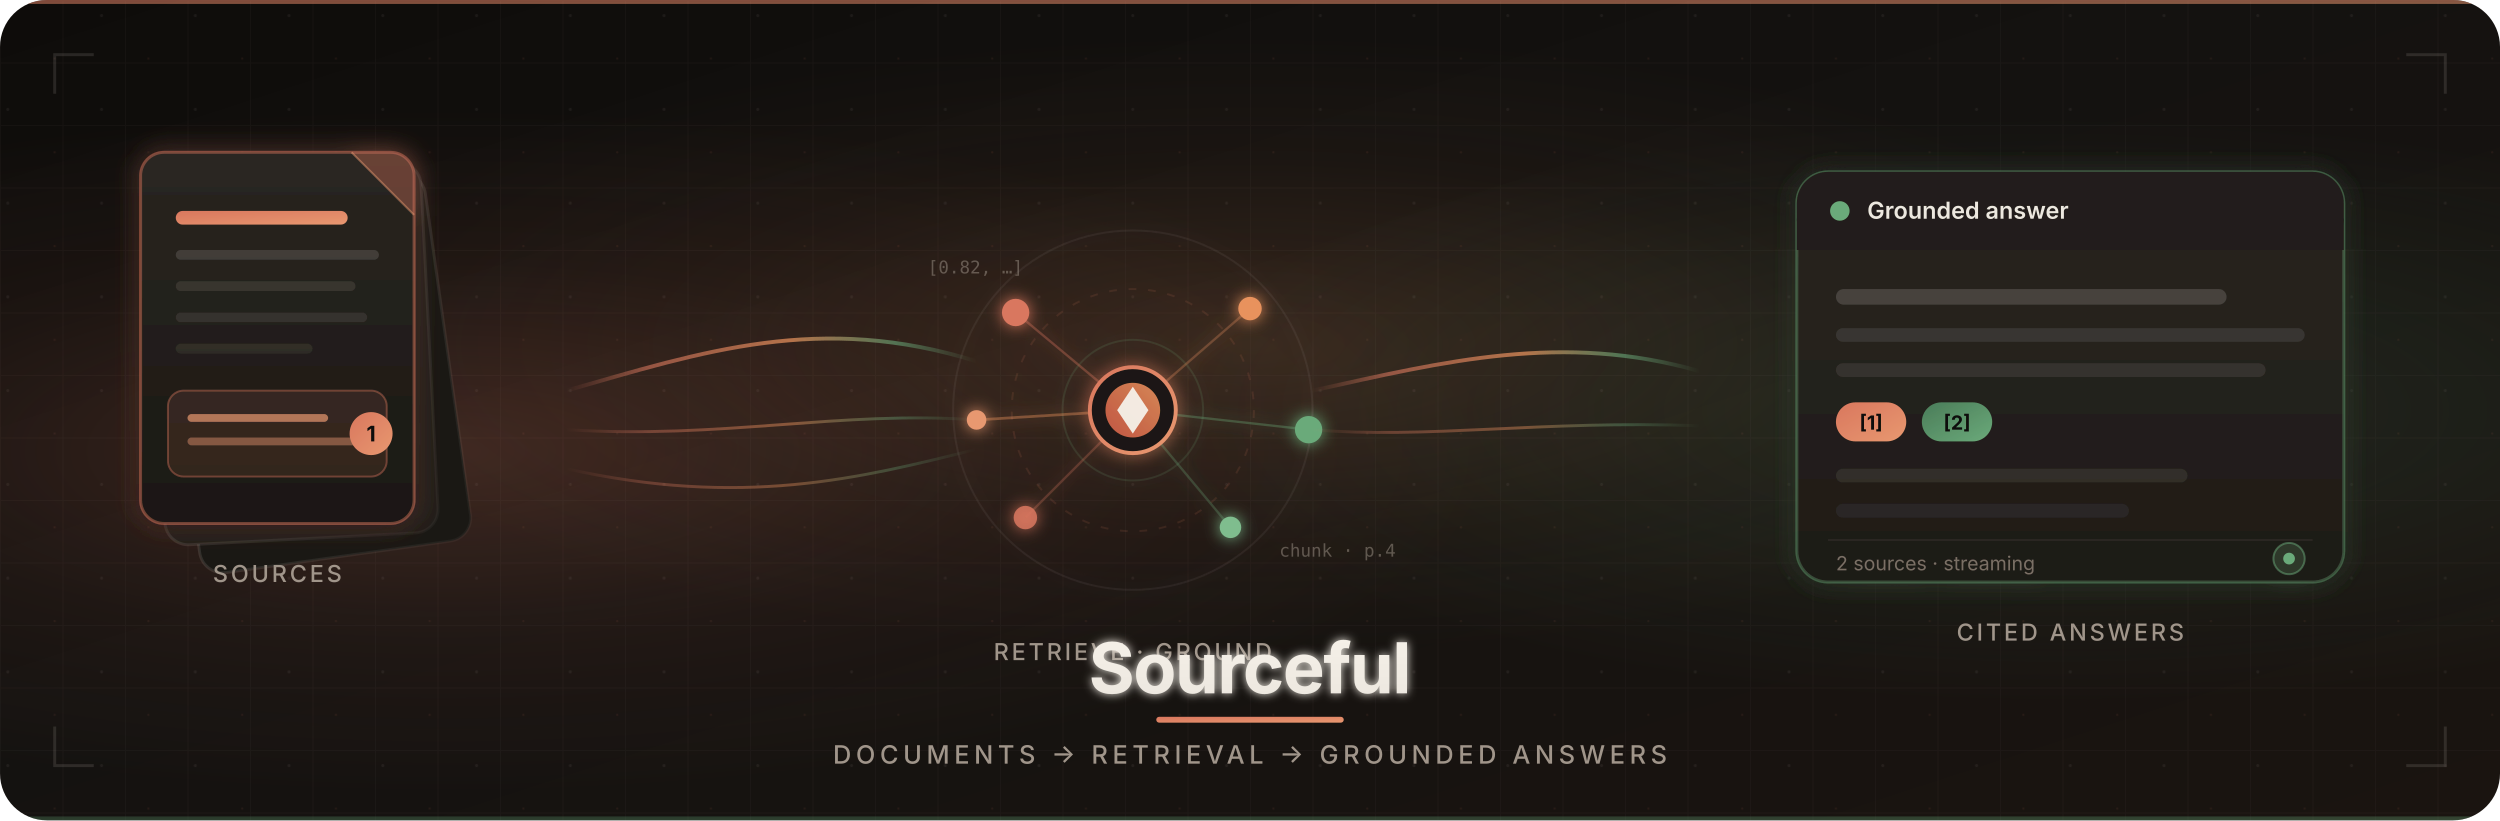
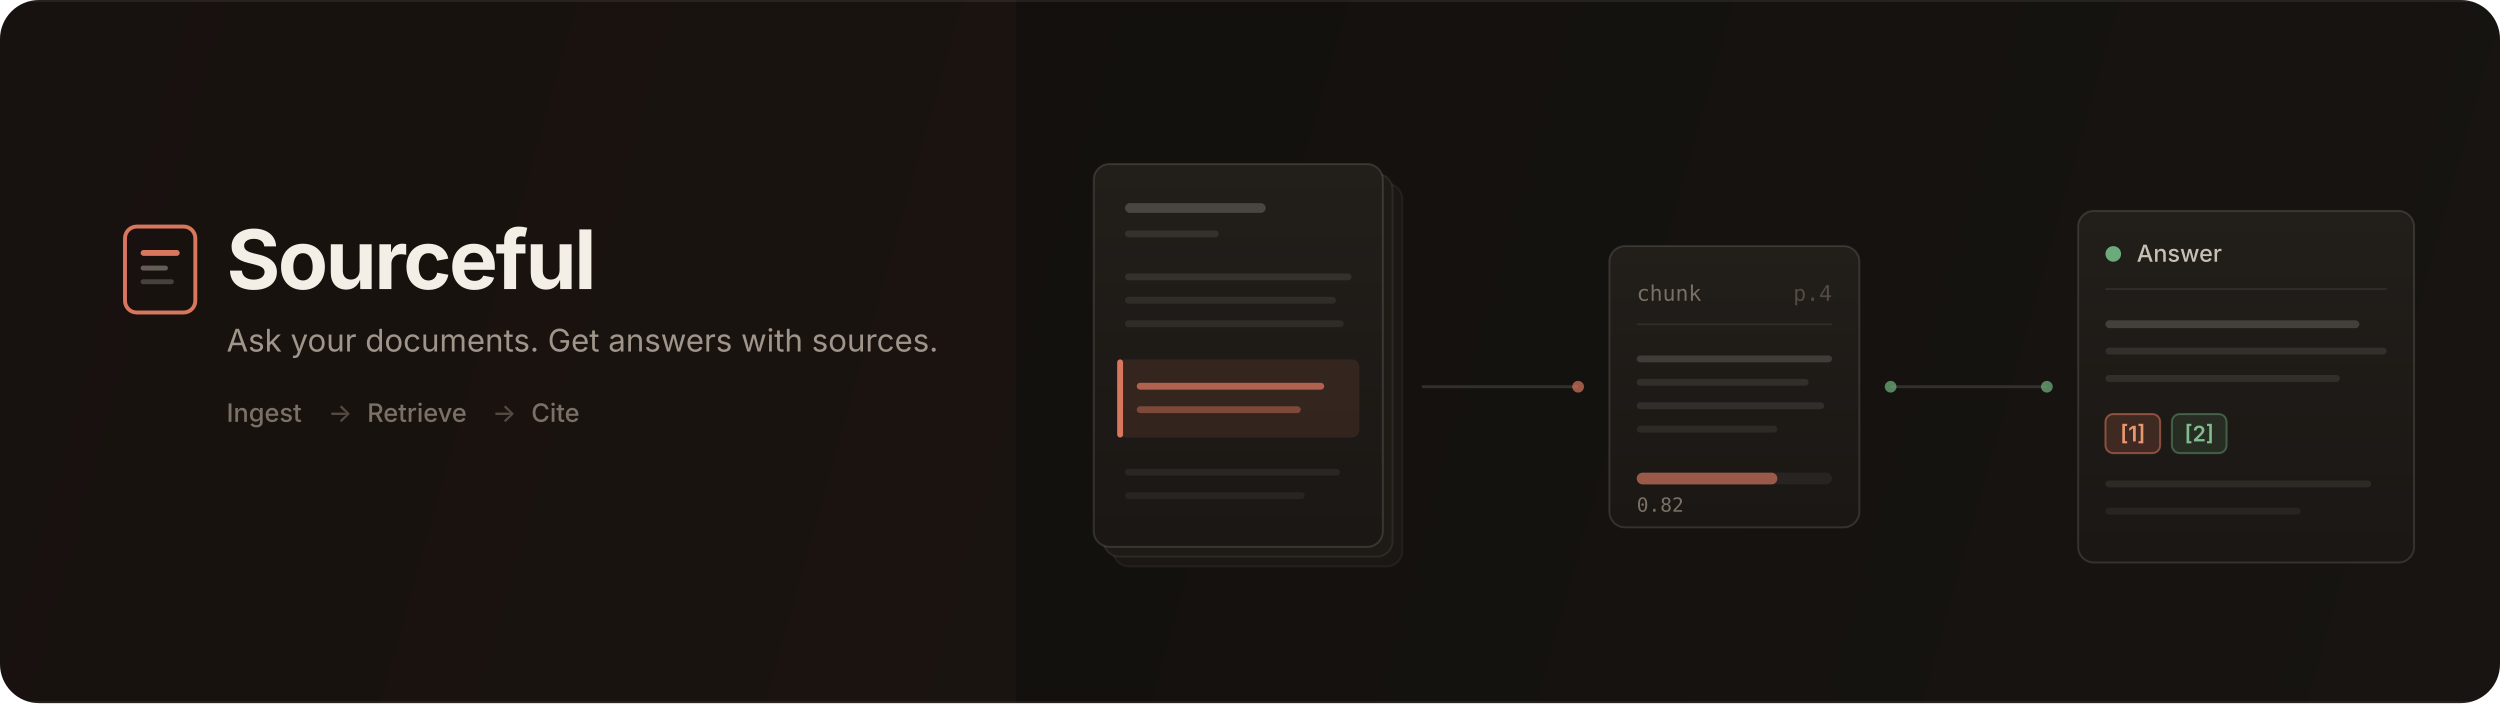
- <svg xmlns="http://www.w3.org/2000/svg" viewBox="0 0 1280 420" role="img" aria-labelledby="title desc">
+ <svg xmlns="http://www.w3.org/2000/svg" viewBox="0 0 1280 360" role="img" aria-labelledby="title desc">
  <defs>
-     <linearGradient id="bg" x1="0%" y1="0%" x2="100%" y2="100%">
-       <stop offset="0%" stop-color="#0e0c0a" />
-       <stop offset="45%" stop-color="#141210" />
-       <stop offset="100%" stop-color="#1a1410" />
+     <linearGradient id="bg" x1="0" y1="0" x2="1280" y2="360" gradientUnits="userSpaceOnUse">
+       <stop offset="0" stop-color="#100e0c" />
+       <stop offset="1" stop-color="#171411" />
    </linearGradient>
-     <radialGradient id="glowL" cx="18%" cy="55%" r="42%">
-       <stop offset="0%" stop-color="#d9775e" stop-opacity="0.22" />
-       <stop offset="55%" stop-color="#d9775e" stop-opacity="0.06" />
-       <stop offset="100%" stop-color="#d9775e" stop-opacity="0" />
-     </radialGradient>
-     <radialGradient id="glowC" cx="50%" cy="42%" r="38%">
-       <stop offset="0%" stop-color="#e8925d" stop-opacity="0.16" />
-       <stop offset="60%" stop-color="#e8925d" stop-opacity="0.04" />
-       <stop offset="100%" stop-color="#e8925d" stop-opacity="0" />
-     </radialGradient>
-     <radialGradient id="glowR" cx="82%" cy="50%" r="36%">
-       <stop offset="0%" stop-color="#6baa7a" stop-opacity="0.14" />
-       <stop offset="100%" stop-color="#6baa7a" stop-opacity="0" />
-     </radialGradient>
-     <linearGradient id="terra" x1="0%" y1="0%" x2="100%" y2="100%">
-       <stop offset="0%" stop-color="#d9775e" />
-       <stop offset="100%" stop-color="#e89870" />
+     <linearGradient id="panel" x1="0" y1="0" x2="0" y2="1">
+       <stop offset="0" stop-color="#221e1a" />
+       <stop offset="1" stop-color="#1a1714" />
    </linearGradient>
-     <linearGradient id="sunset" x1="0%" y1="100%" x2="100%" y2="0%">
-       <stop offset="0%" stop-color="#d35d47" />
-       <stop offset="100%" stop-color="#e8925d" />
+     <linearGradient id="accent" x1="0" y1="0" x2="1" y2="0">
+       <stop offset="0" stop-color="#d9775e" />
+       <stop offset="1" stop-color="#e8925d" />
    </linearGradient>
-     <linearGradient id="sage" x1="0%" y1="0%" x2="100%" y2="100%">
-       <stop offset="0%" stop-color="#4a7c59" />
-       <stop offset="100%" stop-color="#6baa7a" />
-     </linearGradient>
-     <linearGradient id="cream" x1="0%" y1="0%" x2="0%" y2="100%">
-       <stop offset="0%" stop-color="#f5f0e8" />
-       <stop offset="100%" stop-color="#ede8e0" />
-     </linearGradient>
-     <linearGradient id="docFace" x1="0%" y1="0%" x2="0%" y2="100%">
-       <stop offset="0%" stop-color="#2a2621" />
-       <stop offset="100%" stop-color="#1a1814" />
-     </linearGradient>
-     <linearGradient id="flow" x1="0%" y1="0%" x2="100%" y2="0%">
-       <stop offset="0%" stop-color="#d9775e" stop-opacity="0" />
-       <stop offset="20%" stop-color="#d9775e" stop-opacity="0.7" />
-       <stop offset="55%" stop-color="#e8925d" stop-opacity="0.85" />
-       <stop offset="80%" stop-color="#6baa7a" stop-opacity="0.7" />
-       <stop offset="100%" stop-color="#6baa7a" stop-opacity="0" />
-     </linearGradient>
-     <linearGradient id="cardEdge" x1="0%" y1="0%" x2="100%" y2="100%">
-       <stop offset="0%" stop-color="#ede8e0" stop-opacity="0.18" />
-       <stop offset="100%" stop-color="#ede8e0" stop-opacity="0.04" />
-     </linearGradient>
-     <linearGradient id="answerCard" x1="0%" y1="0%" x2="0%" y2="100%">
-       <stop offset="0%" stop-color="#2a2621" />
-       <stop offset="100%" stop-color="#1e1b17" />
-     </linearGradient>
-     <filter id="softGlow" x="-40%" y="-40%" width="180%" height="180%">
-       <feGaussianBlur stdDeviation="6" result="b" />
-       <feMerge>
-         <feMergeNode in="b" />
-         <feMergeNode in="SourceGraphic" />
-       </feMerge>
-     </filter>
-     <filter id="nodeGlow" x="-80%" y="-80%" width="260%" height="260%">
-       <feGaussianBlur stdDeviation="4" result="b" />
-       <feMerge>
-         <feMergeNode in="b" />
-         <feMergeNode in="SourceGraphic" />
-       </feMerge>
-     </filter>
-     <filter id="textGlow" x="-20%" y="-40%" width="140%" height="180%">
-       <feGaussianBlur stdDeviation="2.5" result="b" />
-       <feMerge>
-         <feMergeNode in="b" />
-         <feMergeNode in="SourceGraphic" />
-       </feMerge>
-     </filter>
    <clipPath id="frame">
-       <rect width="1280" height="420" rx="24" ry="24" />
+       <rect width="1280" height="360" rx="20" />
    </clipPath>
-     <pattern id="grid" width="32" height="32" patternUnits="userSpaceOnUse">
-       <path d="M32 0H0V32" fill="none" stroke="#ede8e0" stroke-opacity="0.03" stroke-width="1" />
-     </pattern>
-     <pattern id="dots" width="48" height="48" patternUnits="userSpaceOnUse">
-       <circle cx="4" cy="8" r="0.8" fill="#ede8e0" fill-opacity="0.06" />
-       <circle cx="28" cy="30" r="0.6" fill="#d9775e" fill-opacity="0.08" />
-     </pattern>
  </defs>
  <g clip-path="url(#frame)">
-     <rect width="1280" height="420" fill="url(#bg)" />
-     <rect width="1280" height="420" fill="url(#grid)" />
-     <rect width="1280" height="420" fill="url(#dots)" />
-     <rect width="1280" height="420" fill="url(#glowL)" />
-     <rect width="1280" height="420" fill="url(#glowC)" />
-     <rect width="1280" height="420" fill="url(#glowR)" />
-     <rect x="0" y="0" width="1280" height="2" fill="url(#terra)" opacity="0.55" />
-     <g transform="translate(72, 78)">
-       <g transform="translate(18, 18) rotate(-8 70 95)">
-         <rect x="0" y="0" width="140" height="190" rx="12" fill="#1a1814" stroke="url(#cardEdge)" stroke-width="1.5" />
-         <rect x="18" y="28" width="90" height="6" rx="3" fill="#ede8e0" fill-opacity="0.12" />
-         <rect x="18" y="46" width="72" height="5" rx="2.5" fill="#ede8e0" fill-opacity="0.08" />
-         <rect x="18" y="62" width="84" height="5" rx="2.5" fill="#ede8e0" fill-opacity="0.07" />
-         <rect x="18" y="78" width="60" height="5" rx="2.5" fill="#ede8e0" fill-opacity="0.06" />
+     <rect width="1280" height="360" fill="url(#bg)" />
+     <rect x="0" y="0" width="520" height="360" fill="#d9775e" fill-opacity="0.04" />
+     <line x1="0" y1="0.5" x2="1280" y2="0.5" stroke="#ede8e0" stroke-opacity="0.08" />
+     <g transform="translate(64, 118)">
+       <g transform="translate(0, -2)">
+         <rect x="0" y="0" width="36" height="44" rx="6" fill="none" stroke="#d9775e" stroke-width="2" />
+         <rect x="8" y="12" width="20" height="3" rx="1.5" fill="#d9775e" />
+         <rect x="8" y="20" width="14" height="2.5" rx="1.25" fill="#ede8e0" fill-opacity="0.35" />
+         <rect x="8" y="27" width="17" height="2.5" rx="1.25" fill="#ede8e0" fill-opacity="0.22" />
      </g>
-       <g transform="translate(8, 8) rotate(-3 70 95)">
-         <rect x="0" y="0" width="140" height="190" rx="12" fill="#221e1a" stroke="url(#cardEdge)" stroke-width="1.5" />
-         <rect x="18" y="28" width="96" height="6" rx="3" fill="#d9775e" fill-opacity="0.35" />
-         <rect x="18" y="46" width="78" height="5" rx="2.5" fill="#ede8e0" fill-opacity="0.1" />
-         <rect x="18" y="62" width="88" height="5" rx="2.5" fill="#ede8e0" fill-opacity="0.08" />
-         <rect x="18" y="78" width="54" height="5" rx="2.5" fill="#ede8e0" fill-opacity="0.07" />
-         <rect x="18" y="104" width="100" height="48" rx="8" fill="#d9775e" fill-opacity="0.08" stroke="#d9775e" stroke-opacity="0.2" />
+       <text x="52" y="30" font-family="ui-sans-serif, system-ui, -apple-system, 'Segoe UI', sans-serif" font-size="42" font-weight="650" letter-spacing="-0.03em" fill="#f3eee6">Sourceful</text>
+       <text x="52" y="62" font-family="ui-sans-serif, system-ui, -apple-system, 'Segoe UI', sans-serif" font-size="16" font-weight="400" fill="#a0958a">Ask your documents. Get answers with sources.</text>
+       <g transform="translate(52, 98)" font-family="ui-sans-serif, system-ui, -apple-system, 'Segoe UI', sans-serif" font-size="13" font-weight="500" fill="#7a7065">
+         <text x="0" y="0">Ingest</text>
+         <text x="52" y="0" fill="#524a43">→</text>
+         <text x="72" y="0">Retrieve</text>
+         <text x="136" y="0" fill="#524a43">→</text>
+         <text x="156" y="0">Cite</text>
      </g>
-       <g filter="url(#softGlow)">
-         <rect x="0" y="0" width="140" height="190" rx="12" fill="url(#docFace)" stroke="#d9775e" stroke-opacity="0.45" stroke-width="1.5" />
-         <path d="M108 0 H128 A12 12 0 0 1 140 12 V32 L108 0Z" fill="#d9775e" fill-opacity="0.35" />
-         <path d="M108 0 L140 32" stroke="#e89870" stroke-opacity="0.5" stroke-width="1" />
-         <rect x="18" y="30" width="88" height="7" rx="3.5" fill="url(#terra)" />
-         <rect x="18" y="50" width="104" height="5" rx="2.5" fill="#ede8e0" fill-opacity="0.14" />
-         <rect x="18" y="66" width="92" height="5" rx="2.5" fill="#ede8e0" fill-opacity="0.1" />
-         <rect x="18" y="82" width="98" height="5" rx="2.5" fill="#ede8e0" fill-opacity="0.09" />
-         <rect x="18" y="98" width="70" height="5" rx="2.5" fill="#ede8e0" fill-opacity="0.07" />
-         <rect x="14" y="122" width="112" height="44" rx="8" fill="#d9775e" fill-opacity="0.12" stroke="#d9775e" stroke-opacity="0.4" stroke-width="1" />
-         <rect x="24" y="134" width="72" height="4" rx="2" fill="#e89870" fill-opacity="0.7" />
-         <rect x="24" y="146" width="88" height="4" rx="2" fill="#e89870" fill-opacity="0.45" />
-         <circle cx="118" cy="144" r="11" fill="url(#terra)" />
-         <text x="118" y="148" text-anchor="middle" font-family="ui-sans-serif, system-ui, -apple-system, Segoe UI, sans-serif" font-size="11" font-weight="700" fill="#0e0c0a">1</text>
+     </g>
+     <g transform="translate(560, 48)">
+       <path d="M168 150 H248" fill="none" stroke="#ede8e0" stroke-opacity="0.14" stroke-width="1.5" />
+       <path d="M408 150 H488" fill="none" stroke="#ede8e0" stroke-opacity="0.14" stroke-width="1.5" />
+       <circle cx="248" cy="150" r="3" fill="#d9775e" fill-opacity="0.7" />
+       <circle cx="408" cy="150" r="3" fill="#6baa7a" fill-opacity="0.75" />
+       <circle cx="488" cy="150" r="3" fill="#6baa7a" fill-opacity="0.75" />
+       <g transform="translate(0, 36)">
+         <rect x="10" y="10" width="148" height="196" rx="8" fill="#1a1714" stroke="#ede8e0" stroke-opacity="0.06" />
+         <rect x="5" y="5" width="148" height="196" rx="8" fill="#1e1b17" stroke="#ede8e0" stroke-opacity="0.08" />
+         <rect x="0" y="0" width="148" height="196" rx="8" fill="url(#panel)" stroke="#ede8e0" stroke-opacity="0.14" />
+         <rect x="16" y="20" width="72" height="5" rx="2.5" fill="#ede8e0" fill-opacity="0.2" />
+         <rect x="16" y="34" width="48" height="3.5" rx="1.75" fill="#ede8e0" fill-opacity="0.1" />
+         <rect x="16" y="56" width="116" height="3.5" rx="1.75" fill="#ede8e0" fill-opacity="0.1" />
+         <rect x="16" y="68" width="108" height="3.5" rx="1.75" fill="#ede8e0" fill-opacity="0.08" />
+         <rect x="16" y="80" width="112" height="3.5" rx="1.75" fill="#ede8e0" fill-opacity="0.08" />
+         <rect x="12" y="100" width="124" height="40" rx="4" fill="#d9775e" fill-opacity="0.12" />
+         <rect x="12" y="100" width="3" height="40" rx="1.5" fill="#d9775e" />
+         <rect x="22" y="112" width="96" height="3.5" rx="1.75" fill="#d9775e" fill-opacity="0.75" />
+         <rect x="22" y="124" width="84" height="3.5" rx="1.75" fill="#d9775e" fill-opacity="0.45" />
+         <rect x="16" y="156" width="110" height="3.5" rx="1.75" fill="#ede8e0" fill-opacity="0.07" />
+         <rect x="16" y="168" width="92" height="3.5" rx="1.75" fill="#ede8e0" fill-opacity="0.06" />
      </g>
-       <text x="70" y="220" text-anchor="middle" font-family="ui-sans-serif, system-ui, -apple-system, Segoe UI, sans-serif" font-size="12" font-weight="500" letter-spacing="0.12em" fill="#a0958a">SOURCES</text>
+       <g transform="translate(264, 78)">
+         <rect x="0" y="0" width="128" height="144" rx="8" fill="url(#panel)" stroke="#ede8e0" stroke-opacity="0.14" />
+         <text x="14" y="28" font-family="ui-monospace, SFMono-Regular, Menlo, monospace" font-size="11" fill="#7a7065">chunk</text>
+         <text x="114" y="28" text-anchor="end" font-family="ui-monospace, SFMono-Regular, Menlo, monospace" font-size="11" fill="#524a43">p.4</text>
+         <line x1="14" y1="40" x2="114" y2="40" stroke="#ede8e0" stroke-opacity="0.08" />
+         <rect x="14" y="56" width="100" height="3.5" rx="1.75" fill="#ede8e0" fill-opacity="0.16" />
+         <rect x="14" y="68" width="88" height="3.5" rx="1.75" fill="#ede8e0" fill-opacity="0.1" />
+         <rect x="14" y="80" width="96" height="3.5" rx="1.75" fill="#ede8e0" fill-opacity="0.1" />
+         <rect x="14" y="92" width="72" height="3.5" rx="1.75" fill="#ede8e0" fill-opacity="0.08" />
+         <rect x="14" y="116" width="100" height="6" rx="3" fill="#ede8e0" fill-opacity="0.06" />
+         <rect x="14" y="116" width="72" height="6" rx="3" fill="#d9775e" fill-opacity="0.65" />
+         <text x="14" y="136" font-family="ui-monospace, SFMono-Regular, Menlo, monospace" font-size="10" fill="#7a7065">0.82</text>
+       </g>
+       <g transform="translate(504, 60)">
+         <rect x="0" y="0" width="172" height="180" rx="8" fill="url(#panel)" stroke="#ede8e0" stroke-opacity="0.14" />
+         <circle cx="18" cy="22" r="4" fill="#6baa7a" />
+         <text x="30" y="26" font-family="ui-sans-serif, system-ui, -apple-system, 'Segoe UI', sans-serif" font-size="12" font-weight="500" fill="#c8c0b4">Answer</text>
+         <line x1="14" y1="40" x2="158" y2="40" stroke="#ede8e0" stroke-opacity="0.08" />
+         <rect x="14" y="56" width="130" height="4" rx="2" fill="#ede8e0" fill-opacity="0.18" />
+         <rect x="14" y="70" width="144" height="3.5" rx="1.75" fill="#ede8e0" fill-opacity="0.1" />
+         <rect x="14" y="84" width="120" height="3.5" rx="1.75" fill="#ede8e0" fill-opacity="0.1" />
+         <g transform="translate(14, 104)" font-family="ui-sans-serif, system-ui, -apple-system, 'Segoe UI', sans-serif" font-size="11" font-weight="600">
+           <rect x="0" y="0" width="28" height="20" rx="4" fill="#d9775e" fill-opacity="0.18" stroke="#d9775e" stroke-opacity="0.55" />
+           <text x="14" y="14" text-anchor="middle" fill="#e89870">[1]</text>
+           <rect x="34" y="0" width="28" height="20" rx="4" fill="#6baa7a" fill-opacity="0.14" stroke="#6baa7a" stroke-opacity="0.45" />
+           <text x="48" y="14" text-anchor="middle" fill="#7fbd8e">[2]</text>
+         </g>
+         <rect x="14" y="138" width="136" height="3.5" rx="1.75" fill="#ede8e0" fill-opacity="0.08" />
+         <rect x="14" y="152" width="100" height="3.5" rx="1.75" fill="#ede8e0" fill-opacity="0.06" />
+       </g>
    </g>
-     <g transform="translate(380, 70)">
-       <path d="M-90 130 C-20 110, 40 90, 120 115" fill="none" stroke="url(#flow)" stroke-width="2" stroke-linecap="round" opacity="0.85" />
-       <path d="M-90 150 C-10 155, 50 140, 120 145" fill="none" stroke="url(#flow)" stroke-width="1.5" stroke-linecap="round" opacity="0.55" />
-       <path d="M-90 170 C0 190, 60 175, 120 160" fill="none" stroke="url(#flow)" stroke-width="1.5" stroke-linecap="round" opacity="0.45" />
-       <g filter="url(#nodeGlow)">
-         <circle cx="200" cy="140" r="92" fill="none" stroke="#ede8e0" stroke-opacity="0.06" stroke-width="1" />
-         <circle cx="200" cy="140" r="62" fill="none" stroke="#d9775e" stroke-opacity="0.12" stroke-width="1" stroke-dasharray="4 6" />
-         <circle cx="200" cy="140" r="36" fill="none" stroke="#6baa7a" stroke-opacity="0.15" stroke-width="1" />
-         <line x1="140" y1="90" x2="200" y2="140" stroke="#d9775e" stroke-opacity="0.35" stroke-width="1.2" />
-         <line x1="260" y1="88" x2="200" y2="140" stroke="#e8925d" stroke-opacity="0.3" stroke-width="1.2" />
-         <line x1="290" y1="150" x2="200" y2="140" stroke="#6baa7a" stroke-opacity="0.35" stroke-width="1.2" />
-         <line x1="250" y1="200" x2="200" y2="140" stroke="#6baa7a" stroke-opacity="0.28" stroke-width="1.2" />
-         <line x1="145" y1="195" x2="200" y2="140" stroke="#d9775e" stroke-opacity="0.28" stroke-width="1.2" />
-         <line x1="120" y1="145" x2="200" y2="140" stroke="#e8925d" stroke-opacity="0.4" stroke-width="1.4" />
-         <circle cx="140" cy="90" r="7" fill="#d9775e" />
-         <circle cx="260" cy="88" r="6" fill="#e8925d" />
-         <circle cx="290" cy="150" r="7" fill="#6baa7a" />
-         <circle cx="250" cy="200" r="5.5" fill="#7fbd8e" />
-         <circle cx="145" cy="195" r="6" fill="#d9775e" fill-opacity="0.85" />
-         <circle cx="120" cy="145" r="5" fill="#e89870" />
-         <circle cx="200" cy="140" r="22" fill="#1a1814" stroke="url(#terra)" stroke-width="2" />
-         <circle cx="200" cy="140" r="14" fill="url(#sunset)" opacity="0.9" />
-         <path d="M200 128 L208 140 L200 152 L192 140 Z" fill="#f5f0e8" opacity="0.95" />
-       </g>
-       <g opacity="0.5" font-family="ui-monospace, SFMono-Regular, Menlo, monospace" font-size="9" fill="#a0958a">
-         <text x="95" y="70">[0.82, …]</text>
-         <text x="275" y="215">chunk · p.4</text>
-       </g>
-       <path d="M292 130 C360 115, 420 100, 490 120" fill="none" stroke="url(#flow)" stroke-width="2" stroke-linecap="round" opacity="0.85" />
-       <path d="M292 150 C350 155, 410 145, 490 148" fill="none" stroke="url(#flow)" stroke-width="1.5" stroke-linecap="round" opacity="0.5" />
-       <text x="200" y="268" text-anchor="middle" font-family="ui-sans-serif, system-ui, -apple-system, Segoe UI, sans-serif" font-size="12" font-weight="500" letter-spacing="0.12em" fill="#a0958a">RETRIEVE · GROUND</text>
-     </g>
-     <g transform="translate(920, 88)" filter="url(#softGlow)">
-       <rect x="0" y="0" width="280" height="210" rx="16" fill="url(#answerCard)" stroke="#6baa7a" stroke-opacity="0.35" stroke-width="1.5" />
-       <rect x="0" y="0" width="280" height="40" rx="16" fill="#221e1a" />
-       <rect x="0" y="24" width="280" height="16" fill="#221e1a" />
-       <circle cx="22" cy="20" r="5" fill="#6baa7a" />
-       <text x="36" y="24" font-family="ui-sans-serif, system-ui, -apple-system, Segoe UI, sans-serif" font-size="12" font-weight="600" fill="#ede8e0">Grounded answer</text>
-       <rect x="20" y="60" width="200" height="8" rx="4" fill="#ede8e0" fill-opacity="0.16" />
-       <rect x="20" y="80" width="240" height="7" rx="3.5" fill="#ede8e0" fill-opacity="0.1" />
-       <rect x="20" y="98" width="220" height="7" rx="3.5" fill="#ede8e0" fill-opacity="0.09" />
-       <g transform="translate(20, 118)">
-         <rect x="0" y="0" width="36" height="20" rx="10" fill="url(#terra)" />
-         <text x="18" y="14" text-anchor="middle" font-family="ui-sans-serif, system-ui, -apple-system, Segoe UI, sans-serif" font-size="10" font-weight="700" fill="#0e0c0a">[1]</text>
-         <rect x="44" y="0" width="36" height="20" rx="10" fill="url(#sage)" />
-         <text x="62" y="14" text-anchor="middle" font-family="ui-sans-serif, system-ui, -apple-system, Segoe UI, sans-serif" font-size="10" font-weight="700" fill="#0e0c0a">[2]</text>
-       </g>
-       <rect x="20" y="152" width="180" height="7" rx="3.5" fill="#ede8e0" fill-opacity="0.08" />
-       <rect x="20" y="170" width="150" height="7" rx="3.5" fill="#ede8e0" fill-opacity="0.06" />
-       <rect x="16" y="188" width="248" height="1" fill="#ede8e0" fill-opacity="0.06" />
-       <text x="20" y="204" font-family="ui-sans-serif, system-ui, -apple-system, Segoe UI, sans-serif" font-size="10" fill="#7a7065">2 sources · streaming</text>
-       <circle cx="252" cy="198" r="8" fill="#6baa7a" fill-opacity="0.2" stroke="#6baa7a" stroke-opacity="0.5" />
-       <circle cx="252" cy="198" r="3" fill="#6baa7a" />
-     </g>
-     <text x="1060" y="328" text-anchor="middle" font-family="ui-sans-serif, system-ui, -apple-system, Segoe UI, sans-serif" font-size="12" font-weight="500" letter-spacing="0.12em" fill="#a0958a">CITED ANSWERS</text>
-     <g transform="translate(640, 355)">
-       <g text-anchor="middle" filter="url(#textGlow)">
-         <text y="0" font-family="ui-sans-serif, system-ui, -apple-system, Segoe UI, sans-serif" font-size="36" font-weight="700" letter-spacing="-0.02em" fill="url(#cream)">Sourceful</text>
-       </g>
-       <rect x="-48" y="12" width="96" height="3" rx="1.5" fill="url(#terra)" />
-       <text y="36" text-anchor="middle" font-family="ui-sans-serif, system-ui, -apple-system, Segoe UI, sans-serif" font-size="13" font-weight="500" letter-spacing="0.18em" fill="#a0958a">DOCUMENTS → RETRIEVAL → GROUNDED ANSWERS</text>
-     </g>
-     <g stroke="#ede8e0" stroke-opacity="0.12" stroke-width="1.5" fill="none">
-       <path d="M28 48 V28 H48" />
-       <path d="M1252 48 V28 H1232" />
-       <path d="M28 372 V392 H48" />
-       <path d="M1252 372 V392 H1232" />
-     </g>
-     <rect x="0" y="418" width="1280" height="2" fill="url(#sage)" opacity="0.35" />
+     <line x1="0" y1="359.5" x2="1280" y2="359.5" stroke="#ede8e0" stroke-opacity="0.08" />
  </g>
</svg>
